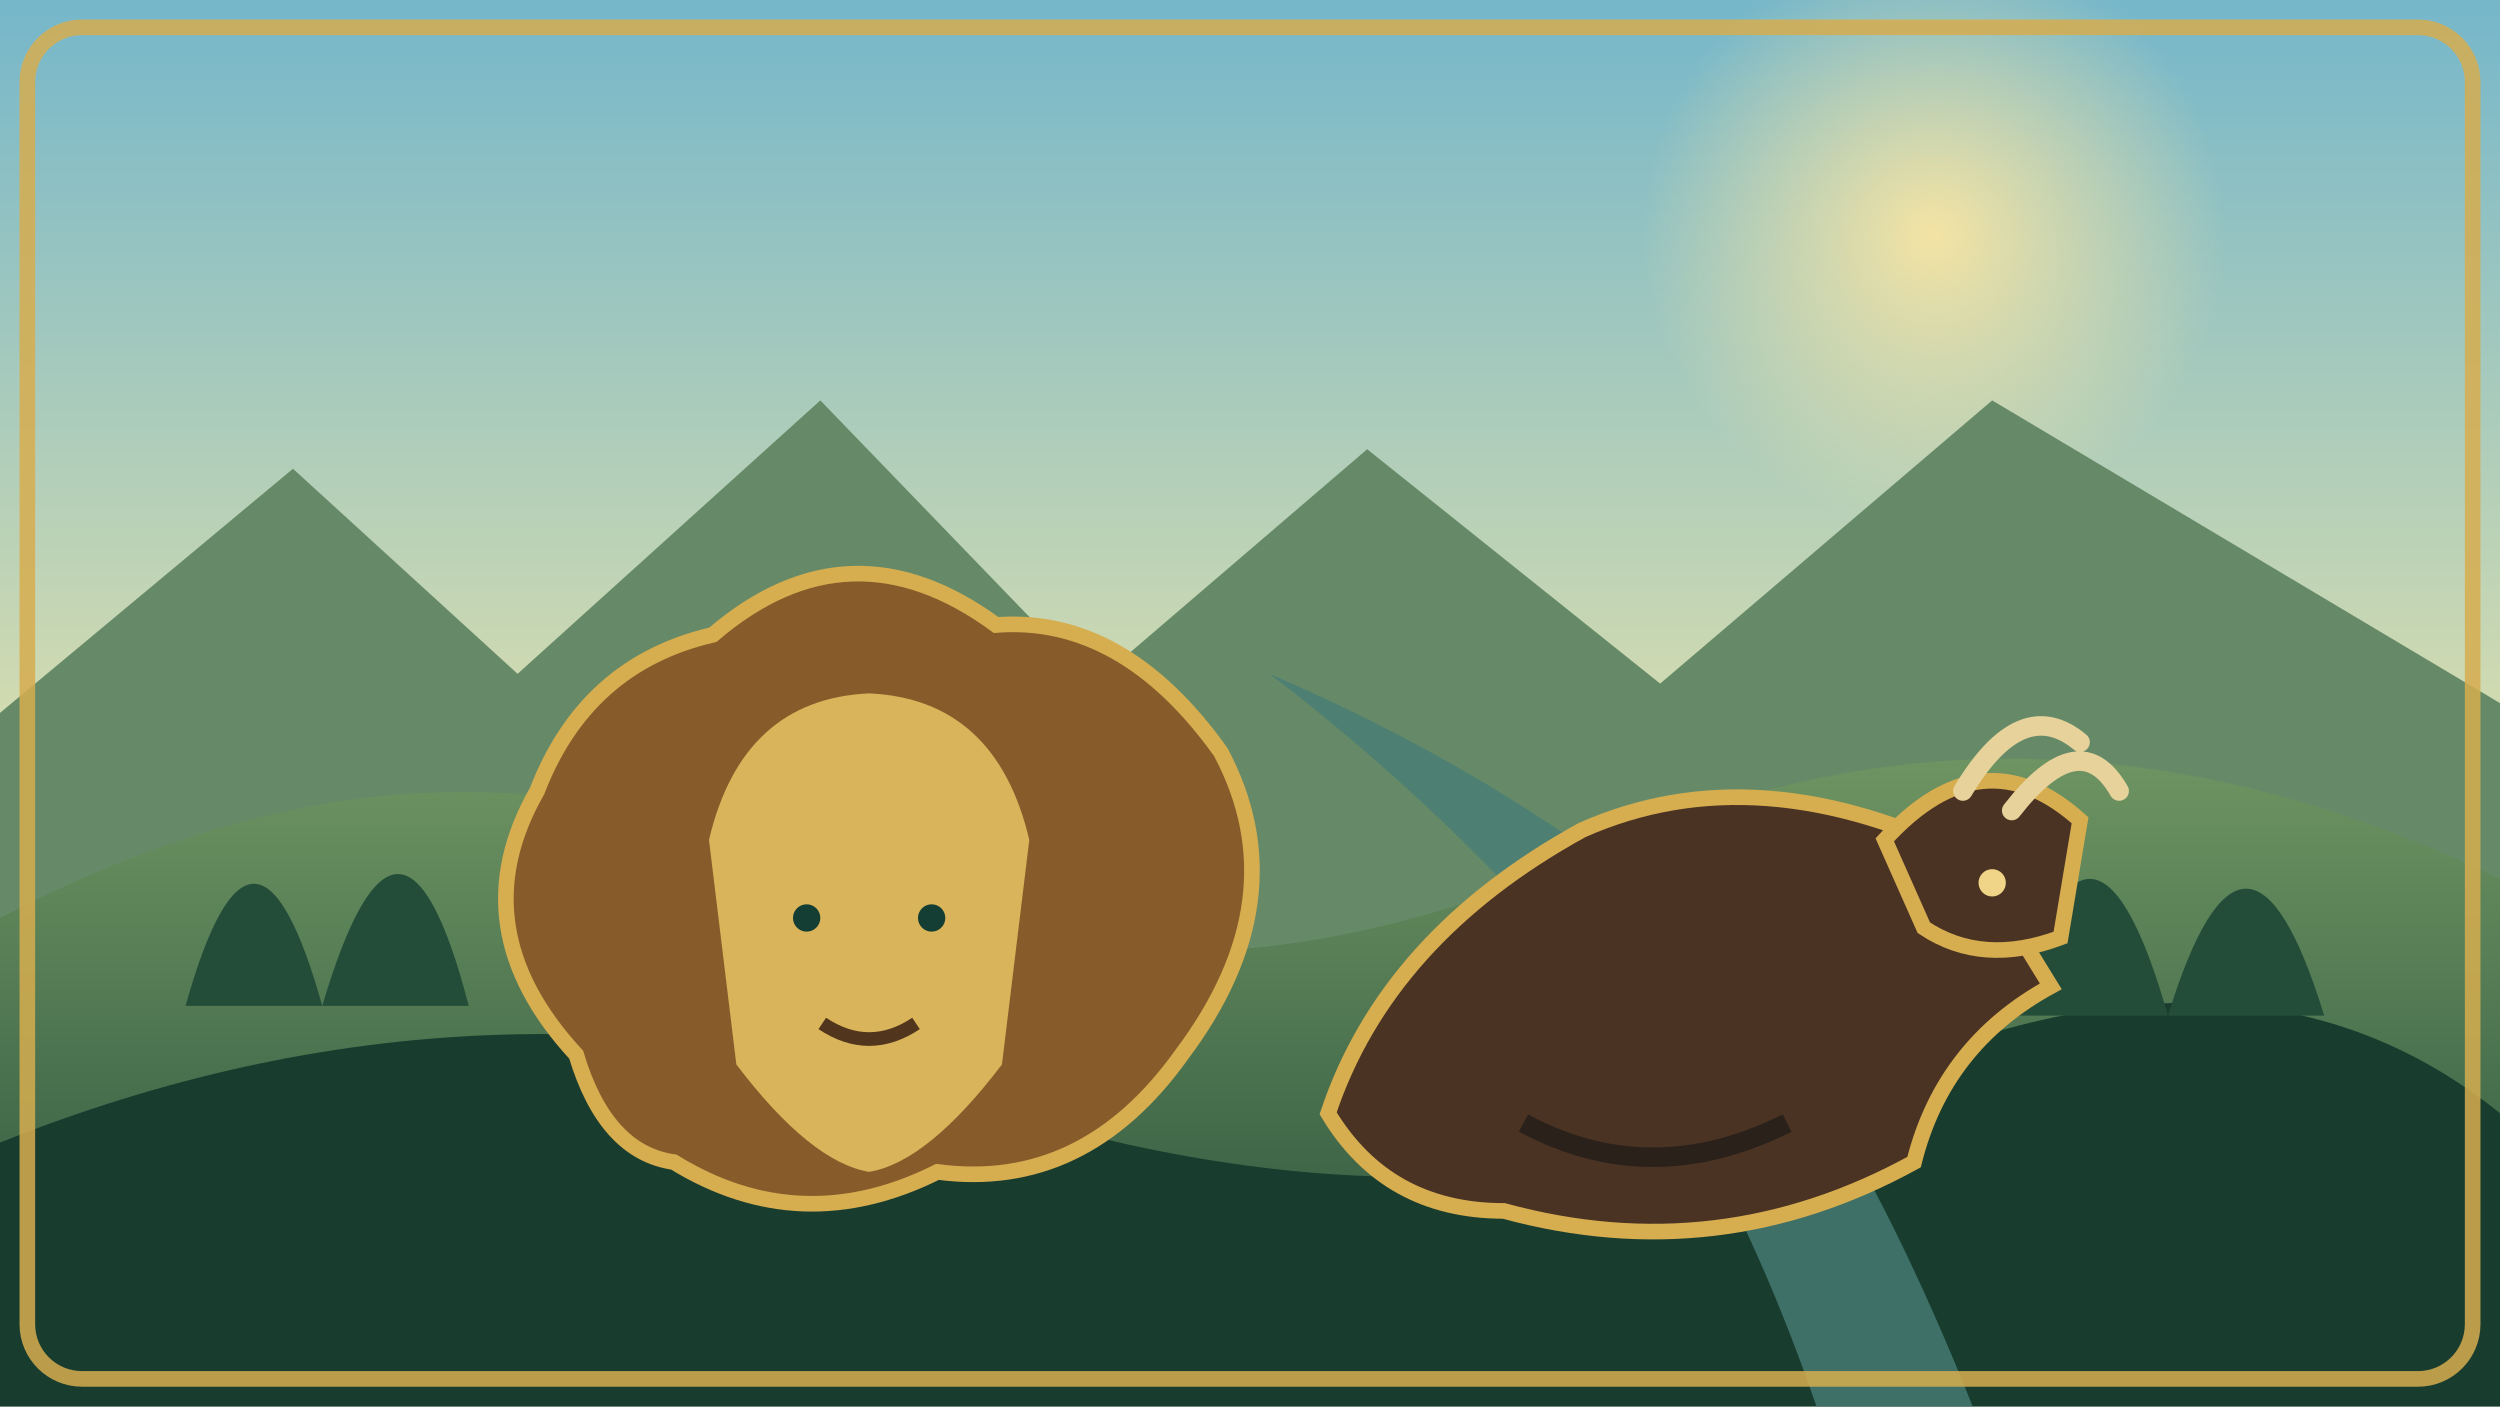
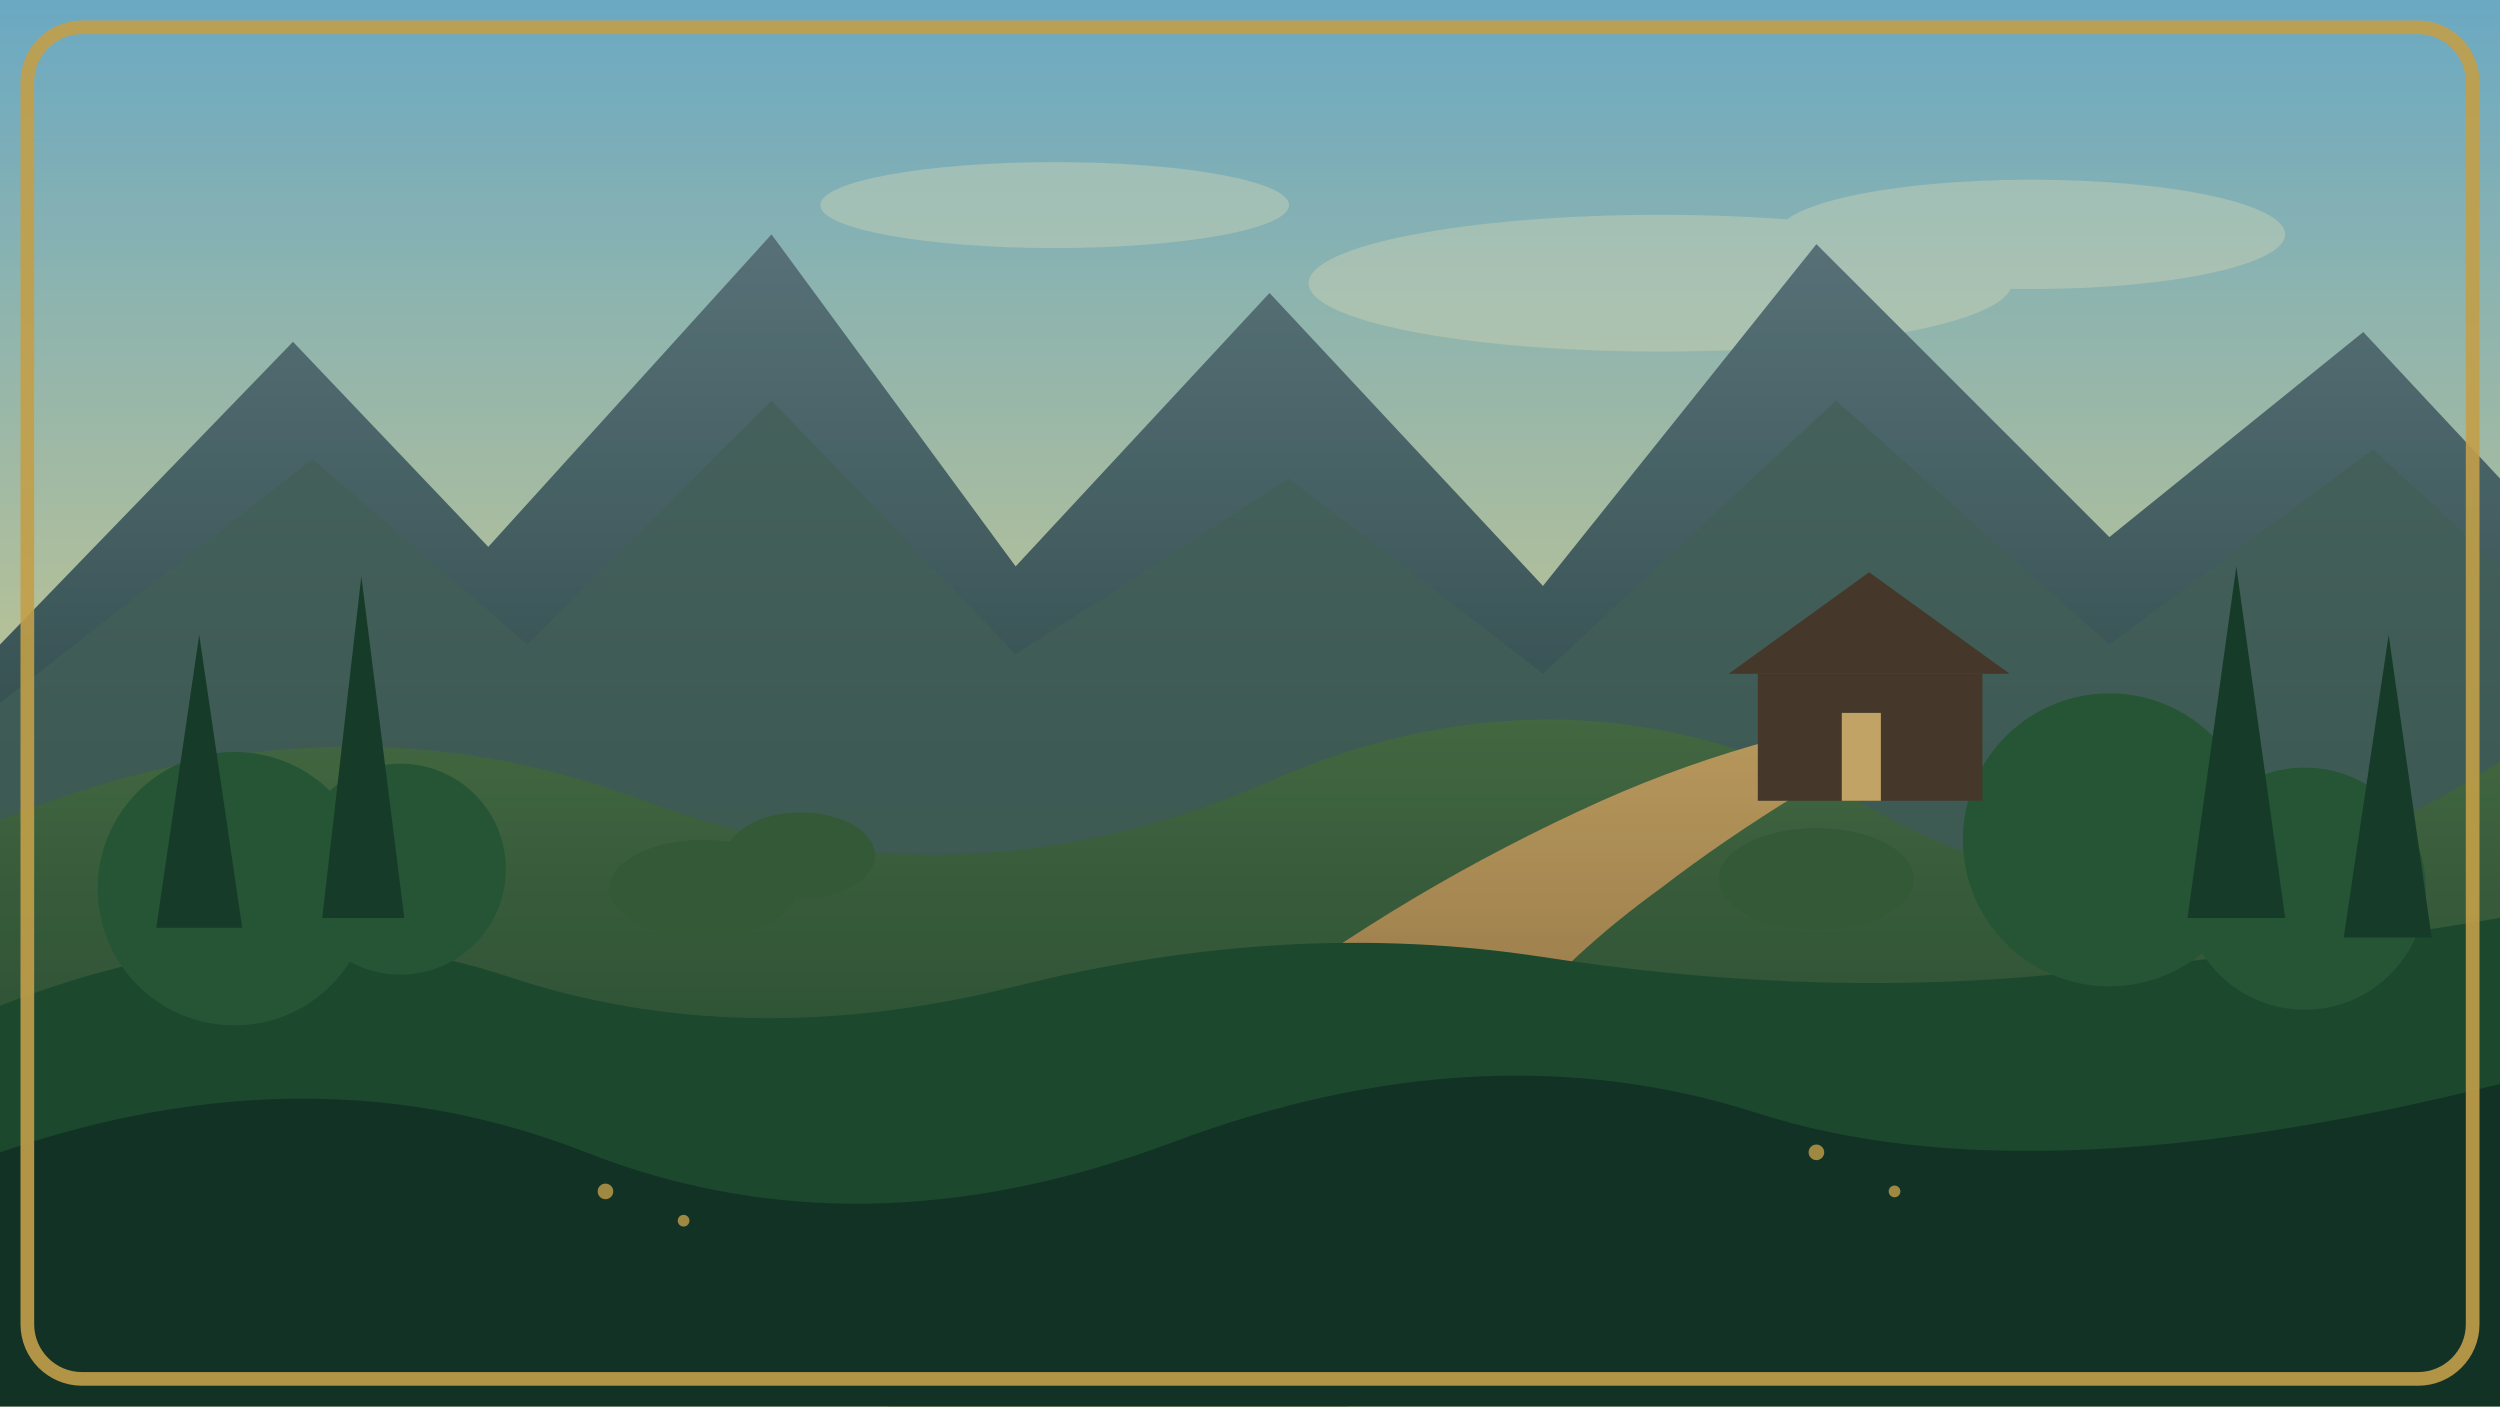
<svg xmlns="http://www.w3.org/2000/svg" width="1280" height="720" viewBox="0 0 1280 720">
  <defs>
    <linearGradient id="sky" x2="0" y2="1">
-       <stop stop-color="#76b7ca" />
-       <stop offset=".58" stop-color="#dfe0ad" />
-       <stop offset="1" stop-color="#416b4f" />
+       <stop stop-color="#76b8d5" />
+       <stop offset=".55" stop-color="#d8d79e" />
+       <stop offset="1" stop-color="#e5ad61" />
    </linearGradient>
-     <linearGradient id="hill" x2="0" y2="1">
-       <stop stop-color="#6e9462" />
-       <stop offset="1" stop-color="#244d39" />
+     <linearGradient id="mount" x2="0" y2="1">
+       <stop stop-color="#607a83" />
+       <stop offset="1" stop-color="#314d4d" />
    </linearGradient>
-     <radialGradient id="sun">
-       <stop stop-color="#ffe7a0" stop-opacity=".9" />
-       <stop offset="1" stop-color="#ffe7a0" stop-opacity="0" />
-     </radialGradient>
+     <linearGradient id="ground" x2="0" y2="1">
+       <stop stop-color="#496f45" />
+       <stop offset="1" stop-color="#173d2b" />
+     </linearGradient>
+     <linearGradient id="path" x2="0" y2="1">
+       <stop stop-color="#d8ad68" />
+       <stop offset="1" stop-color="#89603a" />
+     </linearGradient>
+     <filter id="soft">
+       <feGaussianBlur stdDeviation="9" />
+     </filter>
  </defs>
  <rect width="1280" height="720" fill="url(#sky)" />
-   <circle cx="990" cy="120" r="150" fill="url(#sun)" />
-   <path d="M0 365 L150 240 265 345 420 205 560 350 700 230 850 350 1020 205 1280 360 V720 H0Z" fill="#668a67" />
-   <path d="M0 470 Q220 355 410 445 T820 435 T1280 450 V720 H0Z" fill="url(#hill)" />
-   <path d="M0 585 Q250 485 500 565 T950 555 T1280 570 V720 H0Z" fill="#183c2e" />
-   <path d="M930 720 Q880 575 805 490 Q735 410 650 345 Q755 390 840 455 Q930 520 1010 720Z" fill="#477d76" opacity=".8" />
-   <g fill="#244d39">
-     <path d="M95 515 Q130 390 165 515 Q205 380 240 515Z" />
-     <path d="M1030 520 Q1070 380 1110 520 Q1150 390 1190 520Z" />
+   <g opacity=".32" fill="#fff4c6">
+     <ellipse cx="850" cy="145" rx="180" ry="35" />
+     <ellipse cx="1040" cy="120" rx="130" ry="28" />
+     <ellipse cx="540" cy="105" rx="120" ry="22" />
  </g>
-   <g transform="translate(445 470)">
-     <path d="M-150 70 Q-210 5 -170 -65 Q-145 -130 -80 -145 Q-10 -205 65 -150 Q130 -155 180 -85 Q220 -10 160 70 Q110 140 35 130 Q-35 165 -100 125 Q-135 120 -150 70Z" fill="#875b2a" stroke="#d6ad4f" stroke-width="8" />
-     <path d="M-82 -40 Q-65 -112 0 -115 Q65 -112 82 -40 L68 75 Q30 125 0 130 Q-30 125 -68 75Z" fill="#d9b45a" />
-     <circle cx="-32" cy="0" r="7" fill="#143e33" />
-     <circle cx="32" cy="0" r="7" fill="#143e33" />
-     <path d="M-24 54 Q0 70 24 54" fill="none" stroke="#51351d" stroke-width="7" />
+   <path d="M0 330L150 175 250 280 395 120 520 290 650 150 790 300 930 125 1080 275 1210 170 1280 245V440H0Z" fill="url(#mount)" />
+   <path d="M0 360L160 235 270 330 395 205 520 335 660 245 790 345 940 205 1080 330 1215 230 1280 290V465H0Z" fill="#48665d" opacity=".75" />
+   <path d="M0 420Q170 350 330 410T650 400T960 415T1280 390V720H0Z" fill="url(#ground)" />
+   <path d="M455 720Q545 590 635 520Q720 455 820 410Q905 372 1005 360Q915 405 850 455Q760 520 720 610Q695 660 690 720Z" fill="url(#path)" opacity=".92" />
+   <path d="M0 515Q140 460 260 500T520 505T790 490T1040 500T1280 470V720H0Z" fill="#1e4c31" />
+   <g fill="#285b38">
+     <circle cx="120" cy="455" r="70" />
+     <circle cx="205" cy="445" r="54" />
+     <circle cx="1080" cy="430" r="75" />
+     <circle cx="1180" cy="455" r="62" />
  </g>
-   <g transform="translate(860 500)">
-     <path d="M-180 70 Q-150 -20 -50 -75 Q40 -115 150 -60 L190 5 Q135 35 120 95 Q20 150 -90 120 Q-150 120 -180 70Z" fill="#4b3323" stroke="#d6ad4f" stroke-width="8" />
-     <path d="M105 -70 Q155 -125 205 -80 L195 -20 Q155 -5 125 -25Z" fill="#4b3323" stroke="#d6ad4f" stroke-width="8" />
-     <path d="M145 -95 Q175 -145 205 -120 M170 -85 Q205 -130 225 -95" fill="none" stroke="#e7d29b" stroke-width="10" stroke-linecap="round" />
-     <circle cx="160" cy="-48" r="7" fill="#f0d487" />
-     <path d="M-80 75 Q-15 110 55 75" fill="none" stroke="#2a211a" stroke-width="10" />
+   <g fill="#183e2b">
+     <path d="M80 475l22-150 22 150z" />
+     <path d="M165 470l20-175 22 175z" />
+     <path d="M1120 470l25-180 25 180z" />
+     <path d="M1200 480l23-155 22 155z" />
  </g>
-   <rect x="14" y="14" width="1252" height="692" rx="28" fill="none" stroke="#d6ad4f" stroke-width="8" opacity=".85" />
+   <g fill="#385f3b">
+     <ellipse cx="360" cy="455" rx="48" ry="25" />
+     <ellipse cx="410" cy="438" rx="38" ry="22" />
+     <ellipse cx="930" cy="450" rx="50" ry="26" />
+   </g>
+   <path d="M0 590Q160 535 300 590T600 585T900 570T1280 555V720H0Z" fill="#123426" />
+   <g opacity=".8" fill="#d6ad4f">
+     <circle cx="310" cy="610" r="4" />
+     <circle cx="350" cy="625" r="3" />
+     <circle cx="930" cy="590" r="4" />
+     <circle cx="970" cy="610" r="3" />
+   </g>
+   <g fill="#4b3b2c">
+     <path d="M900 345h115v65H900z" />
+     <path d="M885 345l72-52 72 52z" />
+     <rect x="943" y="365" width="20" height="45" fill="#d5b36e" />
+   </g>
+   <rect x="14" y="14" width="1252" height="692" rx="28" fill="none" stroke="#d6ad4f" stroke-width="7" opacity=".9" />
+   <rect width="1280" height="720" fill="#071b14" opacity=".10" />
</svg>
